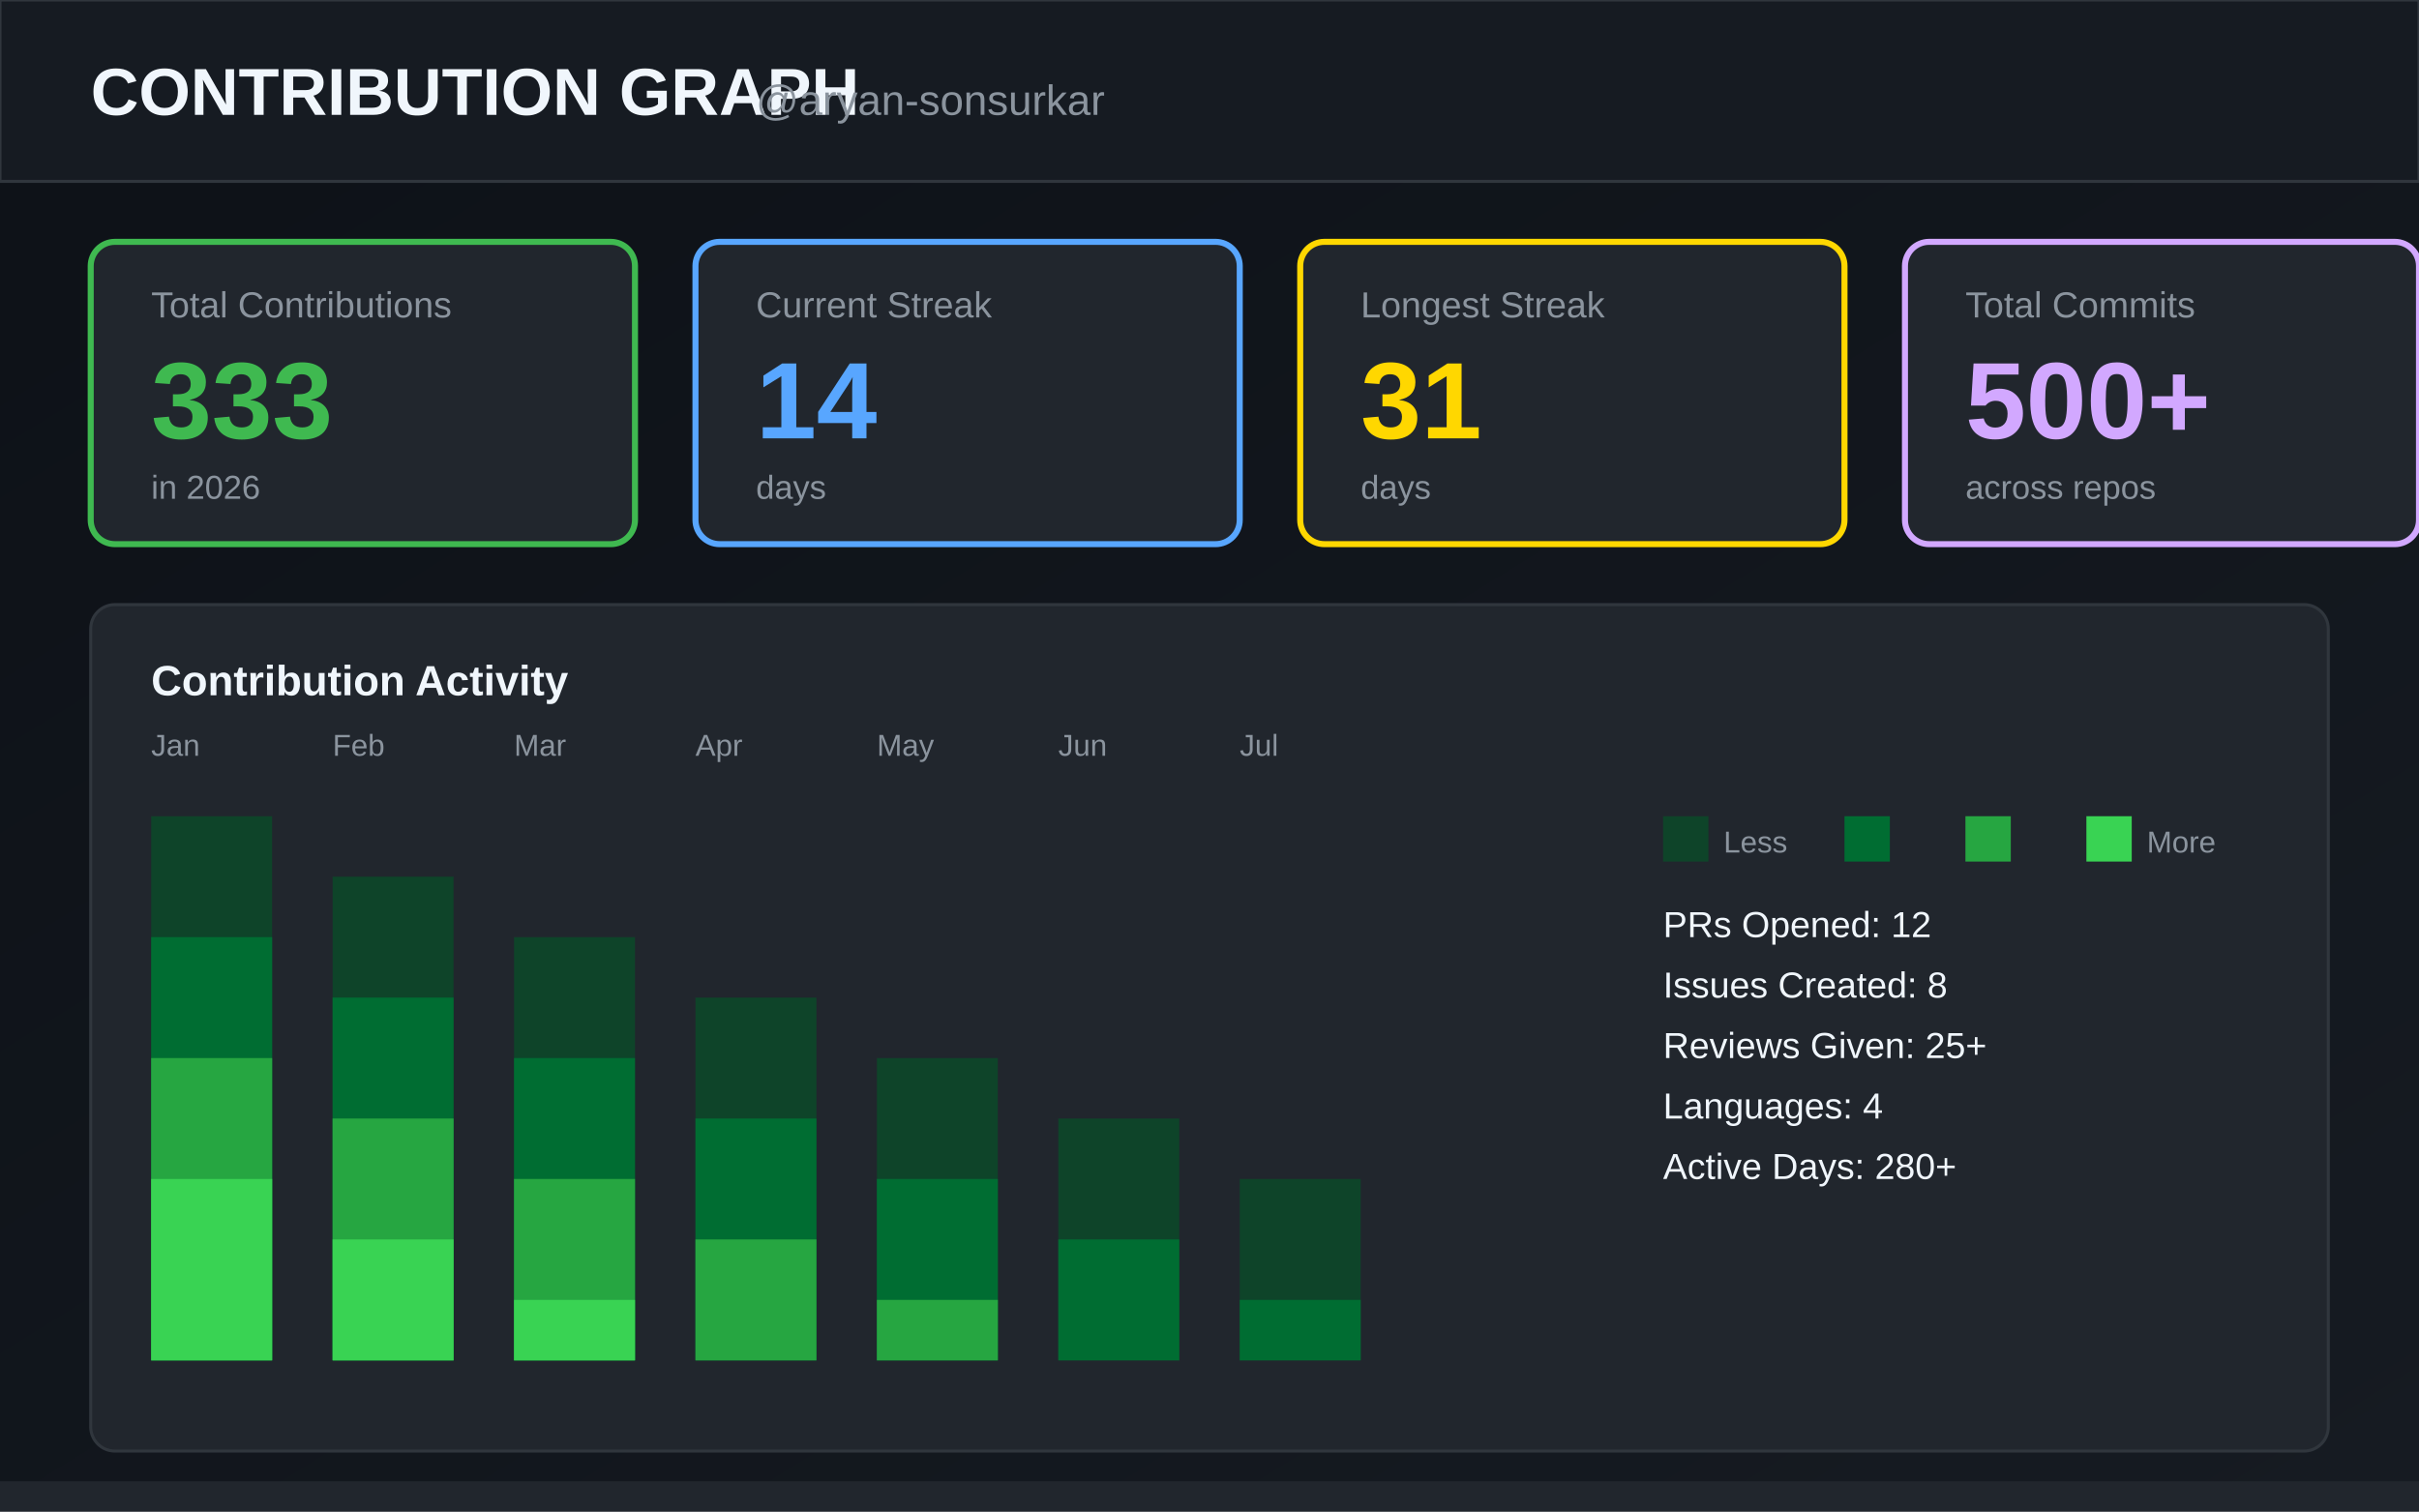
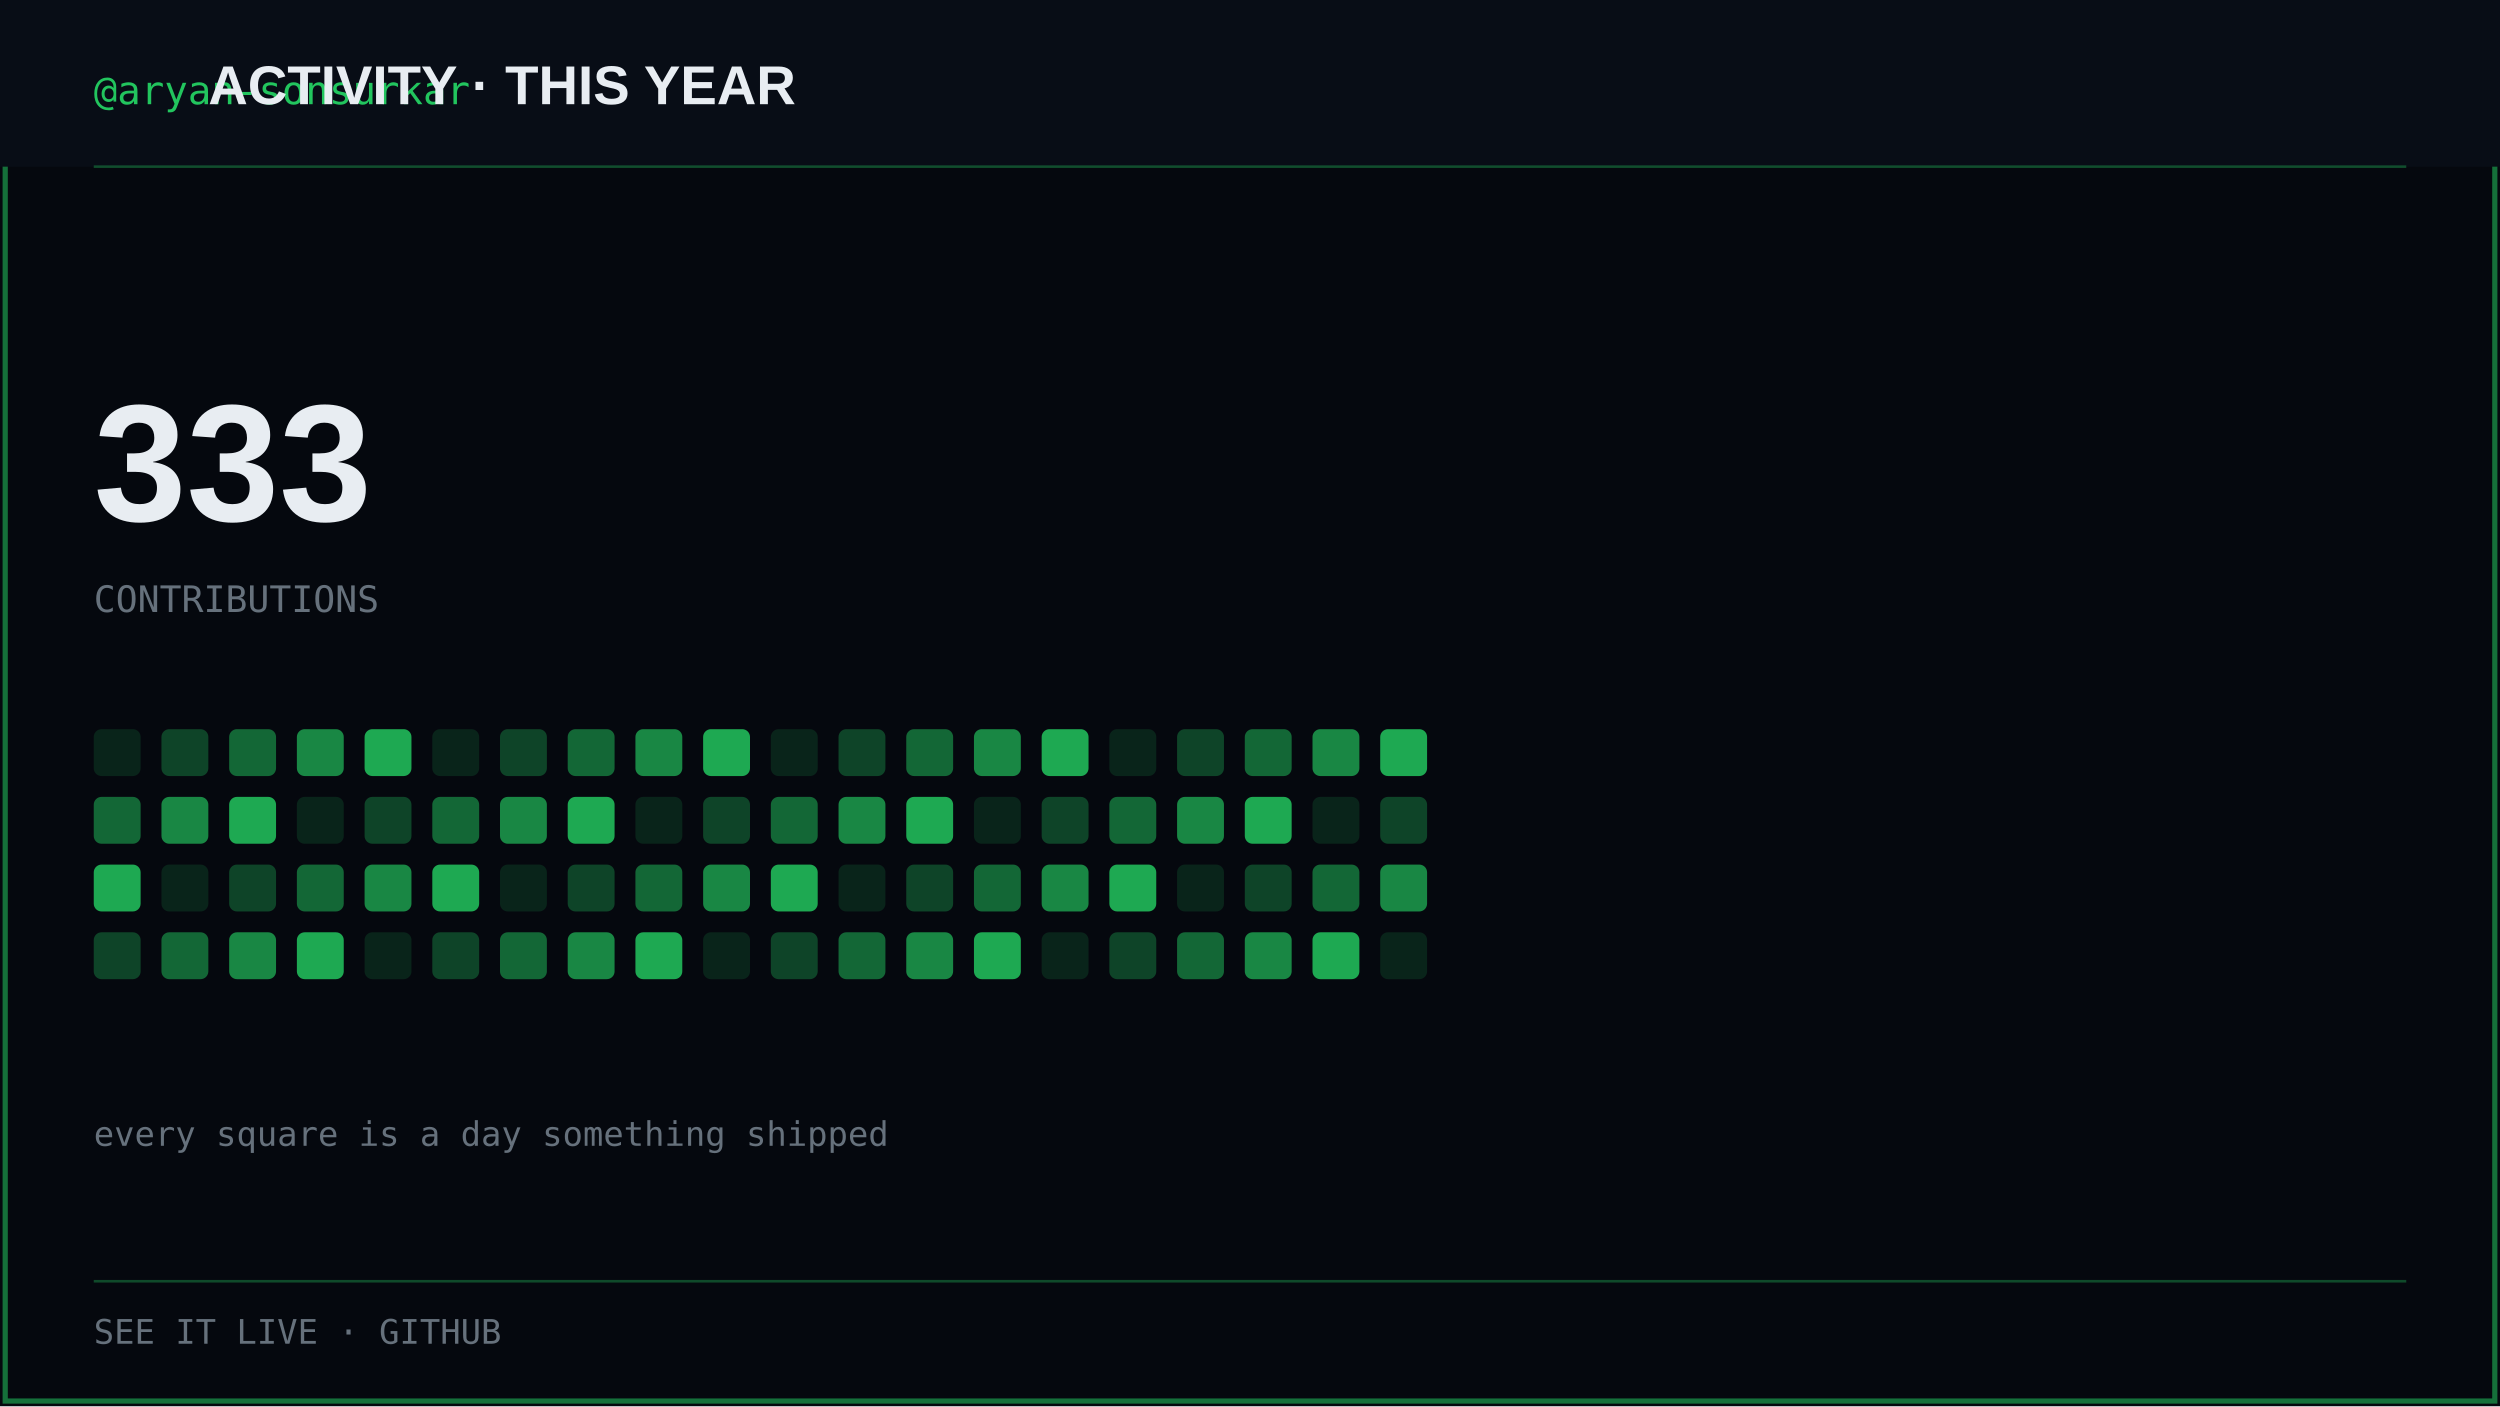
- <svg xmlns="http://www.w3.org/2000/svg" viewBox="0 0 800 500">
-   <defs>
-     <linearGradient id="bgGrad" x1="0%" y1="0%" x2="100%" y2="100%">
-       <stop offset="0%" style="stop-color:#0d1117" />
-       <stop offset="100%" style="stop-color:#161b22" />
-     </linearGradient>
-   </defs>
-   <rect width="800" height="500" fill="url(#bgGrad)" />
-   <rect x="0" y="0" width="800" height="60" fill="#161b22" stroke="#30363d" stroke-width="1" />
-   <text x="30" y="38" font-family="Segoe UI, Arial" font-size="22" fill="#f0f6fc" font-weight="bold">CONTRIBUTION GRAPH</text>
-   <text x="250" y="38" font-family="Segoe UI, Arial" font-size="14" fill="#8b949e">@aryan-sonsurkar</text>
-   <g transform="translate(30, 80)">
-     <rect x="0" y="0" width="180" height="100" rx="8" fill="#21262d" stroke="#3fb950" stroke-width="2" />
-     <text x="20" y="25" font-family="Segoe UI, Arial" font-size="12" fill="#8b949e">Total Contributions</text>
-     <text x="20" y="65" font-family="Segoe UI, Arial" font-size="36" fill="#3fb950" font-weight="bold">333</text>
-     <text x="20" y="85" font-family="Segoe UI, Arial" font-size="11" fill="#8b949e">in 2026</text>
-     <rect x="200" y="0" width="180" height="100" rx="8" fill="#21262d" stroke="#58a6ff" stroke-width="2" />
-     <text x="220" y="25" font-family="Segoe UI, Arial" font-size="12" fill="#8b949e">Current Streak</text>
-     <text x="220" y="65" font-family="Segoe UI, Arial" font-size="36" fill="#58a6ff" font-weight="bold">14</text>
-     <text x="220" y="85" font-family="Segoe UI, Arial" font-size="11" fill="#8b949e">days</text>
-     <rect x="400" y="0" width="180" height="100" rx="8" fill="#21262d" stroke="#ffd700" stroke-width="2" />
-     <text x="420" y="25" font-family="Segoe UI, Arial" font-size="12" fill="#8b949e">Longest Streak</text>
-     <text x="420" y="65" font-family="Segoe UI, Arial" font-size="36" fill="#ffd700" font-weight="bold">31</text>
-     <text x="420" y="85" font-family="Segoe UI, Arial" font-size="11" fill="#8b949e">days</text>
-     <rect x="600" y="0" width="170" height="100" rx="8" fill="#21262d" stroke="#d2a8ff" stroke-width="2" />
-     <text x="620" y="25" font-family="Segoe UI, Arial" font-size="12" fill="#8b949e">Total Commits</text>
-     <text x="620" y="65" font-family="Segoe UI, Arial" font-size="36" fill="#d2a8ff" font-weight="bold">500+</text>
-     <text x="620" y="85" font-family="Segoe UI, Arial" font-size="11" fill="#8b949e">across repos</text>
-   </g>
-   <rect x="30" y="200" width="740" height="280" rx="8" fill="#21262d" stroke="#30363d" />
-   <text x="50" y="230" font-family="Segoe UI, Arial" font-size="14" fill="#f0f6fc" font-weight="bold">Contribution Activity</text>
-   <g transform="translate(50, 250)">
-     <text x="0" y="0" font-family="Segoe UI, Arial" font-size="10" fill="#8b949e">Jan</text>
-     <text x="60" y="0" font-family="Segoe UI, Arial" font-size="10" fill="#8b949e">Feb</text>
-     <text x="120" y="0" font-family="Segoe UI, Arial" font-size="10" fill="#8b949e">Mar</text>
-     <text x="180" y="0" font-family="Segoe UI, Arial" font-size="10" fill="#8b949e">Apr</text>
-     <text x="240" y="0" font-family="Segoe UI, Arial" font-size="10" fill="#8b949e">May</text>
-     <text x="300" y="0" font-family="Segoe UI, Arial" font-size="10" fill="#8b949e">Jun</text>
-     <text x="360" y="0" font-family="Segoe UI, Arial" font-size="10" fill="#8b949e">Jul</text>
-     <rect x="0" y="20" width="40" height="180" fill="#0e4429" />
-     <rect x="0" y="60" width="40" height="140" fill="#006d32" />
-     <rect x="0" y="100" width="40" height="100" fill="#26a641" />
-     <rect x="0" y="140" width="40" height="60" fill="#39d353" />
-     <rect x="60" y="40" width="40" height="160" fill="#0e4429" />
-     <rect x="60" y="80" width="40" height="120" fill="#006d32" />
-     <rect x="60" y="120" width="40" height="80" fill="#26a641" />
-     <rect x="60" y="160" width="40" height="40" fill="#39d353" />
-     <rect x="120" y="60" width="40" height="140" fill="#0e4429" />
-     <rect x="120" y="100" width="40" height="100" fill="#006d32" />
-     <rect x="120" y="140" width="40" height="60" fill="#26a641" />
-     <rect x="120" y="180" width="40" height="20" fill="#39d353" />
-     <rect x="180" y="80" width="40" height="120" fill="#0e4429" />
-     <rect x="180" y="120" width="40" height="80" fill="#006d32" />
-     <rect x="180" y="160" width="40" height="40" fill="#26a641" />
-     <rect x="240" y="100" width="40" height="100" fill="#0e4429" />
-     <rect x="240" y="140" width="40" height="60" fill="#006d32" />
-     <rect x="240" y="180" width="40" height="20" fill="#26a641" />
-     <rect x="300" y="120" width="40" height="80" fill="#0e4429" />
-     <rect x="300" y="160" width="40" height="40" fill="#006d32" />
-     <rect x="360" y="140" width="40" height="60" fill="#0e4429" />
-     <rect x="360" y="180" width="40" height="20" fill="#006d32" />
-     <rect x="500" y="20" width="15" height="15" fill="#0e4429" />
-     <text x="520" y="32" font-family="Segoe UI, Arial" font-size="10" fill="#8b949e">Less</text>
-     <rect x="560" y="20" width="15" height="15" fill="#006d32" />
-     <rect x="600" y="20" width="15" height="15" fill="#26a641" />
-     <rect x="640" y="20" width="15" height="15" fill="#39d353" />
-     <text x="660" y="32" font-family="Segoe UI, Arial" font-size="10" fill="#8b949e">More</text>
-     <text x="500" y="60" font-family="Segoe UI, Arial" font-size="12" fill="#f0f6fc">PRs Opened: 12</text>
-     <text x="500" y="80" font-family="Segoe UI, Arial" font-size="12" fill="#f0f6fc">Issues Created: 8</text>
-     <text x="500" y="100" font-family="Segoe UI, Arial" font-size="12" fill="#f0f6fc">Reviews Given: 25+</text>
-     <text x="500" y="120" font-family="Segoe UI, Arial" font-size="12" fill="#f0f6fc">Languages: 4</text>
-     <text x="500" y="140" font-family="Segoe UI, Arial" font-size="12" fill="#f0f6fc">Active Days: 280+</text>
-   </g>
-   <rect x="0" y="490" width="800" height="10" fill="#21262d" />
+ <svg xmlns="http://www.w3.org/2000/svg" viewBox="0 0 960 540">
+   <rect width="960" height="540" fill="#05080e" />
+   <rect x="2" y="2" width="956" height="536" fill="none" stroke="#22c55e" stroke-width="2" opacity="0.55" />
+   <rect x="0" y="0" width="960" height="64" fill="#080d16" />
+   <text x="36" y="40" fill="#22c55e" font-size="15" font-family="'JetBrains Mono', monospace">@aryan-sonsurkar</text>
+   <text x="80" y="40" fill="#e8edf2" font-size="21" font-family="Arial, sans-serif" font-weight="bold">ACTIVITY · THIS YEAR</text>
+   <line x1="36" y1="64" x2="924" y2="64" stroke="#22c55e" stroke-width="1" opacity="0.35" />
+   <text x="36" y="200" fill="#e8edf2" font-size="64" font-family="Arial, sans-serif" font-weight="bold">333</text>
+   <text x="36" y="235" fill="#66717c" font-size="14" font-family="'JetBrains Mono', monospace">CONTRIBUTIONS</text>
+   <rect x="36" y="280" width="18" height="18" rx="3" fill="#22c55e" opacity="0.15" />
+   <rect x="62" y="280" width="18" height="18" rx="3" fill="#22c55e" opacity="0.32" />
+   <rect x="88" y="280" width="18" height="18" rx="3" fill="#22c55e" opacity="0.50" />
+   <rect x="114" y="280" width="18" height="18" rx="3" fill="#22c55e" opacity="0.67" />
+   <rect x="140" y="280" width="18" height="18" rx="3" fill="#22c55e" opacity="0.85" />
+   <rect x="166" y="280" width="18" height="18" rx="3" fill="#22c55e" opacity="0.15" />
+   <rect x="192" y="280" width="18" height="18" rx="3" fill="#22c55e" opacity="0.32" />
+   <rect x="218" y="280" width="18" height="18" rx="3" fill="#22c55e" opacity="0.50" />
+   <rect x="244" y="280" width="18" height="18" rx="3" fill="#22c55e" opacity="0.67" />
+   <rect x="270" y="280" width="18" height="18" rx="3" fill="#22c55e" opacity="0.85" />
+   <rect x="296" y="280" width="18" height="18" rx="3" fill="#22c55e" opacity="0.15" />
+   <rect x="322" y="280" width="18" height="18" rx="3" fill="#22c55e" opacity="0.32" />
+   <rect x="348" y="280" width="18" height="18" rx="3" fill="#22c55e" opacity="0.50" />
+   <rect x="374" y="280" width="18" height="18" rx="3" fill="#22c55e" opacity="0.67" />
+   <rect x="400" y="280" width="18" height="18" rx="3" fill="#22c55e" opacity="0.85" />
+   <rect x="426" y="280" width="18" height="18" rx="3" fill="#22c55e" opacity="0.15" />
+   <rect x="452" y="280" width="18" height="18" rx="3" fill="#22c55e" opacity="0.32" />
+   <rect x="478" y="280" width="18" height="18" rx="3" fill="#22c55e" opacity="0.50" />
+   <rect x="504" y="280" width="18" height="18" rx="3" fill="#22c55e" opacity="0.67" />
+   <rect x="530" y="280" width="18" height="18" rx="3" fill="#22c55e" opacity="0.85" />
+   <rect x="36" y="306" width="18" height="18" rx="3" fill="#22c55e" opacity="0.50" />
+   <rect x="62" y="306" width="18" height="18" rx="3" fill="#22c55e" opacity="0.67" />
+   <rect x="88" y="306" width="18" height="18" rx="3" fill="#22c55e" opacity="0.85" />
+   <rect x="114" y="306" width="18" height="18" rx="3" fill="#22c55e" opacity="0.15" />
+   <rect x="140" y="306" width="18" height="18" rx="3" fill="#22c55e" opacity="0.32" />
+   <rect x="166" y="306" width="18" height="18" rx="3" fill="#22c55e" opacity="0.50" />
+   <rect x="192" y="306" width="18" height="18" rx="3" fill="#22c55e" opacity="0.67" />
+   <rect x="218" y="306" width="18" height="18" rx="3" fill="#22c55e" opacity="0.85" />
+   <rect x="244" y="306" width="18" height="18" rx="3" fill="#22c55e" opacity="0.15" />
+   <rect x="270" y="306" width="18" height="18" rx="3" fill="#22c55e" opacity="0.32" />
+   <rect x="296" y="306" width="18" height="18" rx="3" fill="#22c55e" opacity="0.50" />
+   <rect x="322" y="306" width="18" height="18" rx="3" fill="#22c55e" opacity="0.67" />
+   <rect x="348" y="306" width="18" height="18" rx="3" fill="#22c55e" opacity="0.85" />
+   <rect x="374" y="306" width="18" height="18" rx="3" fill="#22c55e" opacity="0.15" />
+   <rect x="400" y="306" width="18" height="18" rx="3" fill="#22c55e" opacity="0.32" />
+   <rect x="426" y="306" width="18" height="18" rx="3" fill="#22c55e" opacity="0.50" />
+   <rect x="452" y="306" width="18" height="18" rx="3" fill="#22c55e" opacity="0.67" />
+   <rect x="478" y="306" width="18" height="18" rx="3" fill="#22c55e" opacity="0.85" />
+   <rect x="504" y="306" width="18" height="18" rx="3" fill="#22c55e" opacity="0.15" />
+   <rect x="530" y="306" width="18" height="18" rx="3" fill="#22c55e" opacity="0.32" />
+   <rect x="36" y="332" width="18" height="18" rx="3" fill="#22c55e" opacity="0.85" />
+   <rect x="62" y="332" width="18" height="18" rx="3" fill="#22c55e" opacity="0.15" />
+   <rect x="88" y="332" width="18" height="18" rx="3" fill="#22c55e" opacity="0.32" />
+   <rect x="114" y="332" width="18" height="18" rx="3" fill="#22c55e" opacity="0.50" />
+   <rect x="140" y="332" width="18" height="18" rx="3" fill="#22c55e" opacity="0.67" />
+   <rect x="166" y="332" width="18" height="18" rx="3" fill="#22c55e" opacity="0.85" />
+   <rect x="192" y="332" width="18" height="18" rx="3" fill="#22c55e" opacity="0.15" />
+   <rect x="218" y="332" width="18" height="18" rx="3" fill="#22c55e" opacity="0.32" />
+   <rect x="244" y="332" width="18" height="18" rx="3" fill="#22c55e" opacity="0.50" />
+   <rect x="270" y="332" width="18" height="18" rx="3" fill="#22c55e" opacity="0.67" />
+   <rect x="296" y="332" width="18" height="18" rx="3" fill="#22c55e" opacity="0.85" />
+   <rect x="322" y="332" width="18" height="18" rx="3" fill="#22c55e" opacity="0.15" />
+   <rect x="348" y="332" width="18" height="18" rx="3" fill="#22c55e" opacity="0.32" />
+   <rect x="374" y="332" width="18" height="18" rx="3" fill="#22c55e" opacity="0.50" />
+   <rect x="400" y="332" width="18" height="18" rx="3" fill="#22c55e" opacity="0.67" />
+   <rect x="426" y="332" width="18" height="18" rx="3" fill="#22c55e" opacity="0.85" />
+   <rect x="452" y="332" width="18" height="18" rx="3" fill="#22c55e" opacity="0.15" />
+   <rect x="478" y="332" width="18" height="18" rx="3" fill="#22c55e" opacity="0.32" />
+   <rect x="504" y="332" width="18" height="18" rx="3" fill="#22c55e" opacity="0.50" />
+   <rect x="530" y="332" width="18" height="18" rx="3" fill="#22c55e" opacity="0.67" />
+   <rect x="36" y="358" width="18" height="18" rx="3" fill="#22c55e" opacity="0.32" />
+   <rect x="62" y="358" width="18" height="18" rx="3" fill="#22c55e" opacity="0.50" />
+   <rect x="88" y="358" width="18" height="18" rx="3" fill="#22c55e" opacity="0.67" />
+   <rect x="114" y="358" width="18" height="18" rx="3" fill="#22c55e" opacity="0.85" />
+   <rect x="140" y="358" width="18" height="18" rx="3" fill="#22c55e" opacity="0.15" />
+   <rect x="166" y="358" width="18" height="18" rx="3" fill="#22c55e" opacity="0.32" />
+   <rect x="192" y="358" width="18" height="18" rx="3" fill="#22c55e" opacity="0.50" />
+   <rect x="218" y="358" width="18" height="18" rx="3" fill="#22c55e" opacity="0.67" />
+   <rect x="244" y="358" width="18" height="18" rx="3" fill="#22c55e" opacity="0.85" />
+   <rect x="270" y="358" width="18" height="18" rx="3" fill="#22c55e" opacity="0.15" />
+   <rect x="296" y="358" width="18" height="18" rx="3" fill="#22c55e" opacity="0.32" />
+   <rect x="322" y="358" width="18" height="18" rx="3" fill="#22c55e" opacity="0.50" />
+   <rect x="348" y="358" width="18" height="18" rx="3" fill="#22c55e" opacity="0.67" />
+   <rect x="374" y="358" width="18" height="18" rx="3" fill="#22c55e" opacity="0.85" />
+   <rect x="400" y="358" width="18" height="18" rx="3" fill="#22c55e" opacity="0.15" />
+   <rect x="426" y="358" width="18" height="18" rx="3" fill="#22c55e" opacity="0.32" />
+   <rect x="452" y="358" width="18" height="18" rx="3" fill="#22c55e" opacity="0.50" />
+   <rect x="478" y="358" width="18" height="18" rx="3" fill="#22c55e" opacity="0.67" />
+   <rect x="504" y="358" width="18" height="18" rx="3" fill="#22c55e" opacity="0.85" />
+   <rect x="530" y="358" width="18" height="18" rx="3" fill="#22c55e" opacity="0.15" />
+   <text x="36" y="440" fill="#66717c" font-size="13" font-family="'JetBrains Mono', monospace">every square is a day something shipped</text>
+   <line x1="36" y1="492" x2="924" y2="492" stroke="#22c55e" stroke-width="1" opacity="0.35" />
+   <text x="36" y="516" fill="#66717c" font-size="13" font-family="'JetBrains Mono', monospace">SEE IT LIVE · GITHUB</text>
</svg>
